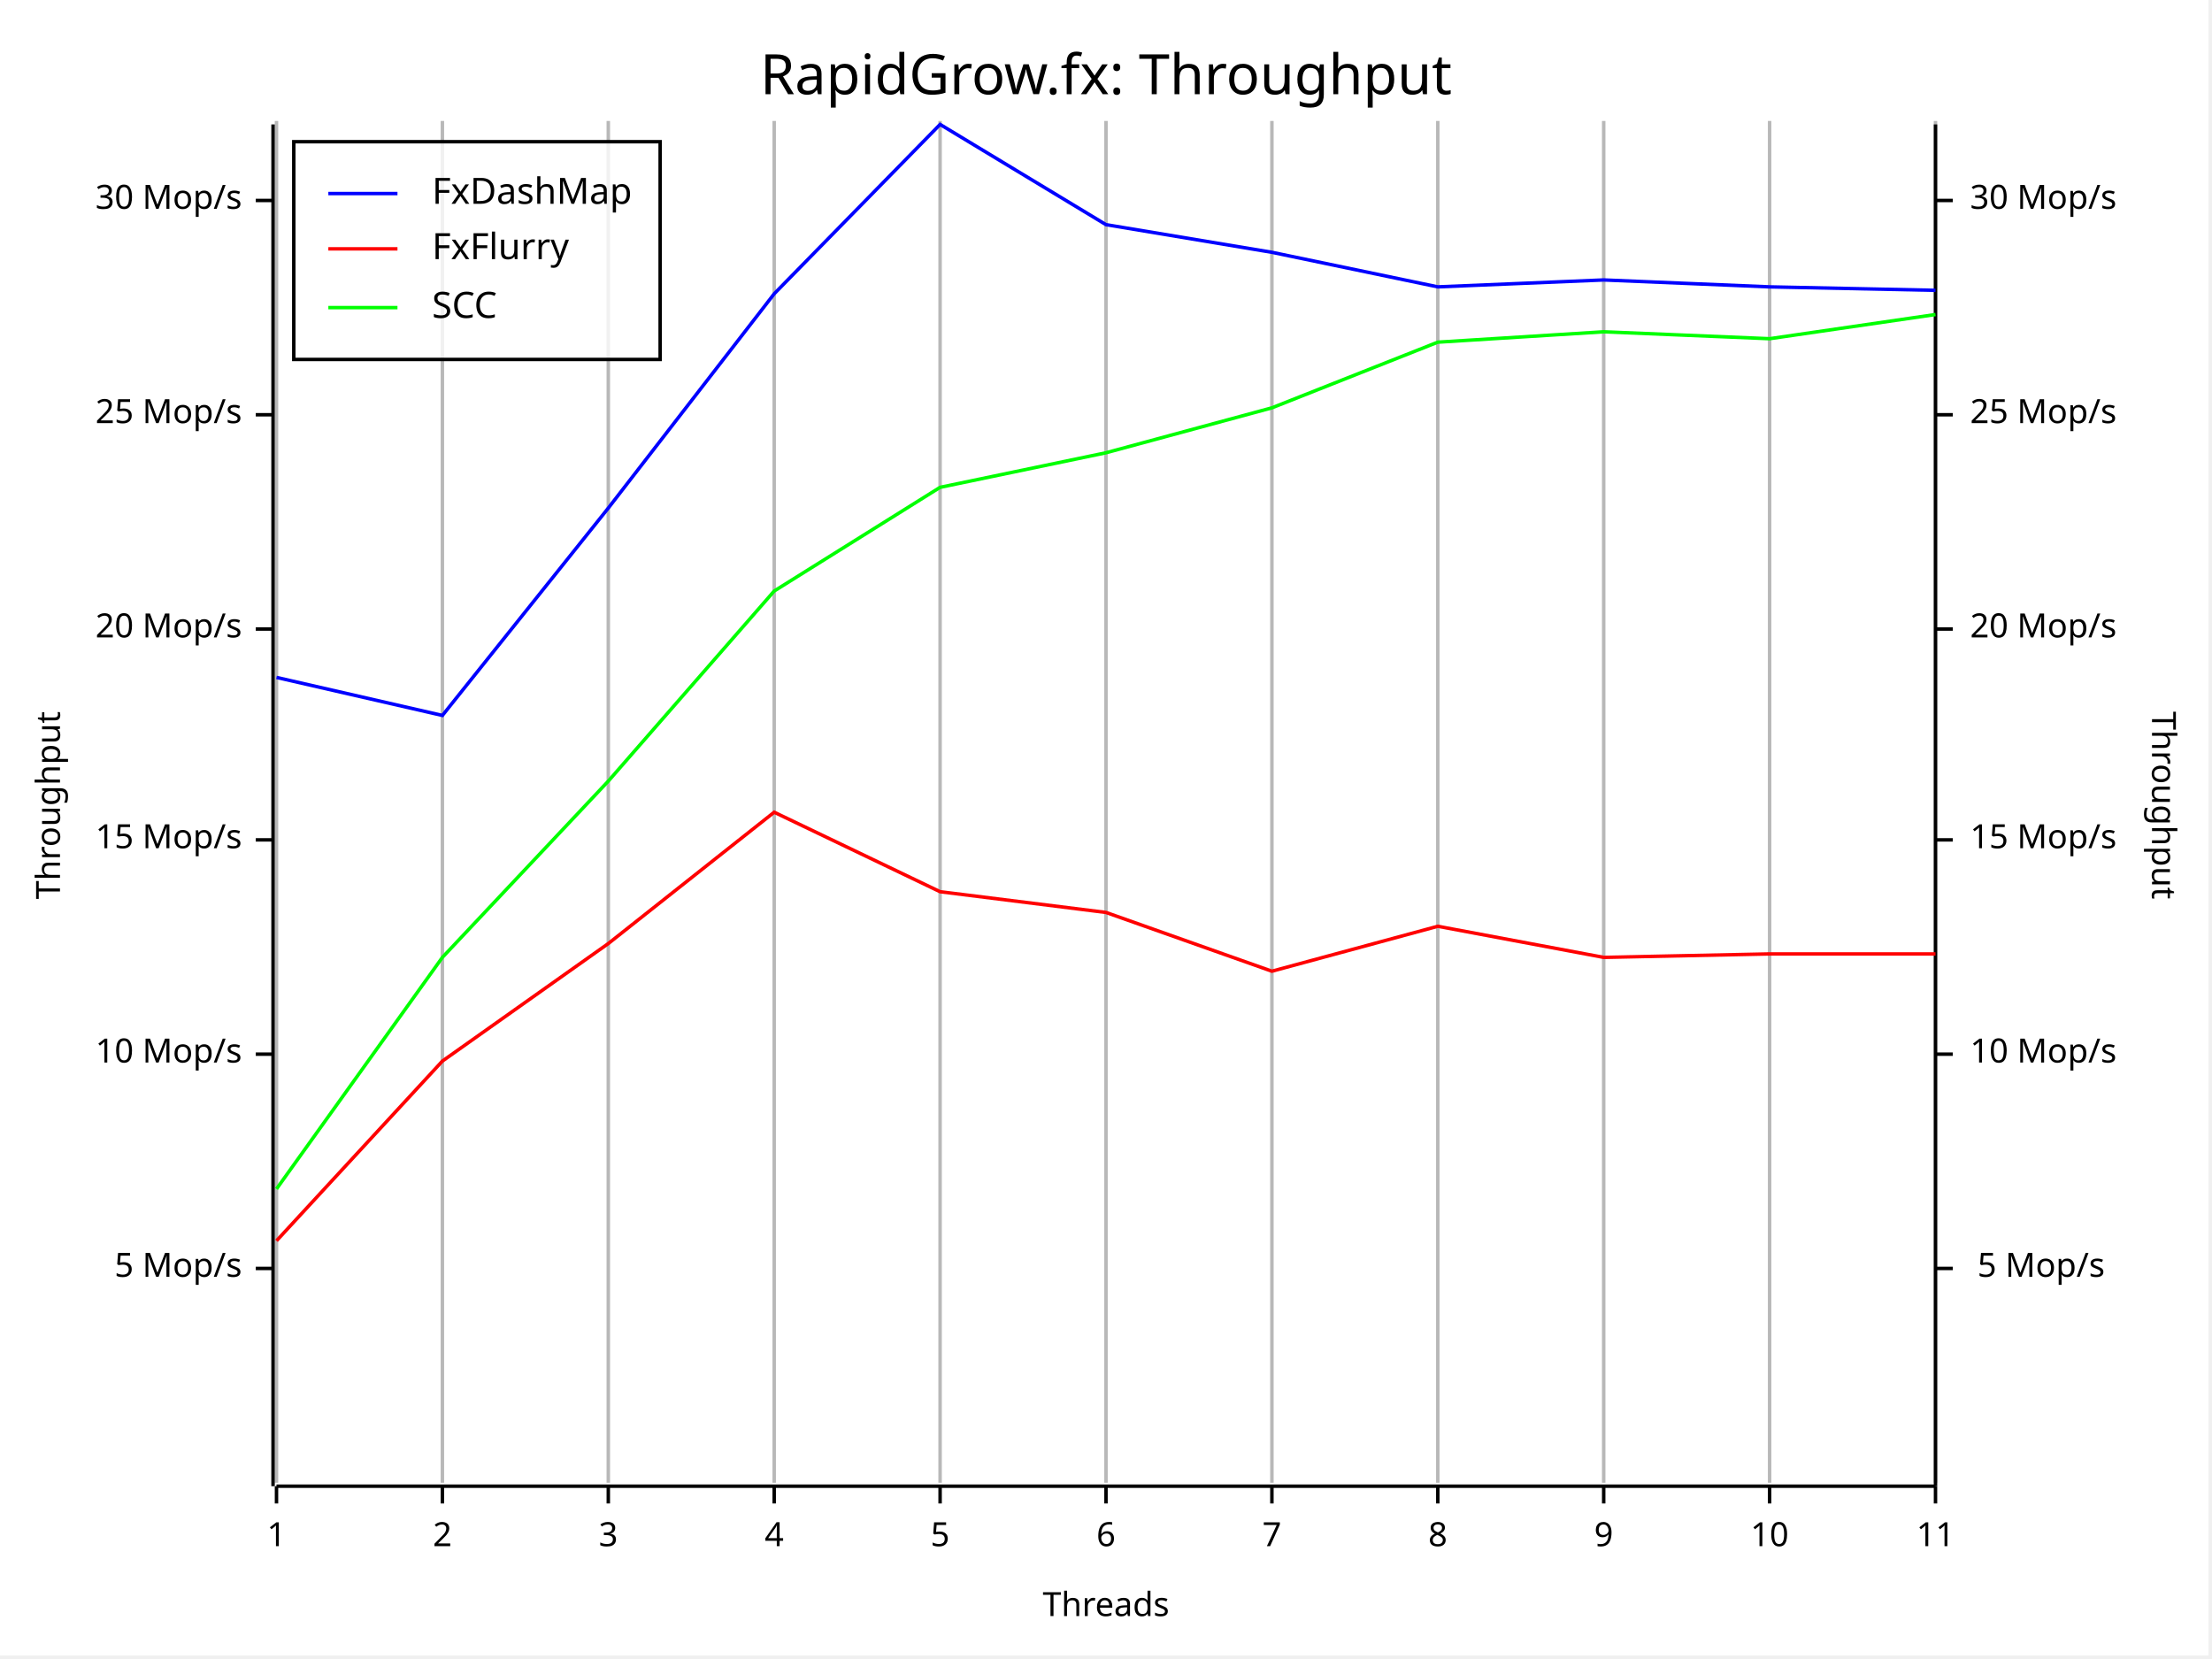
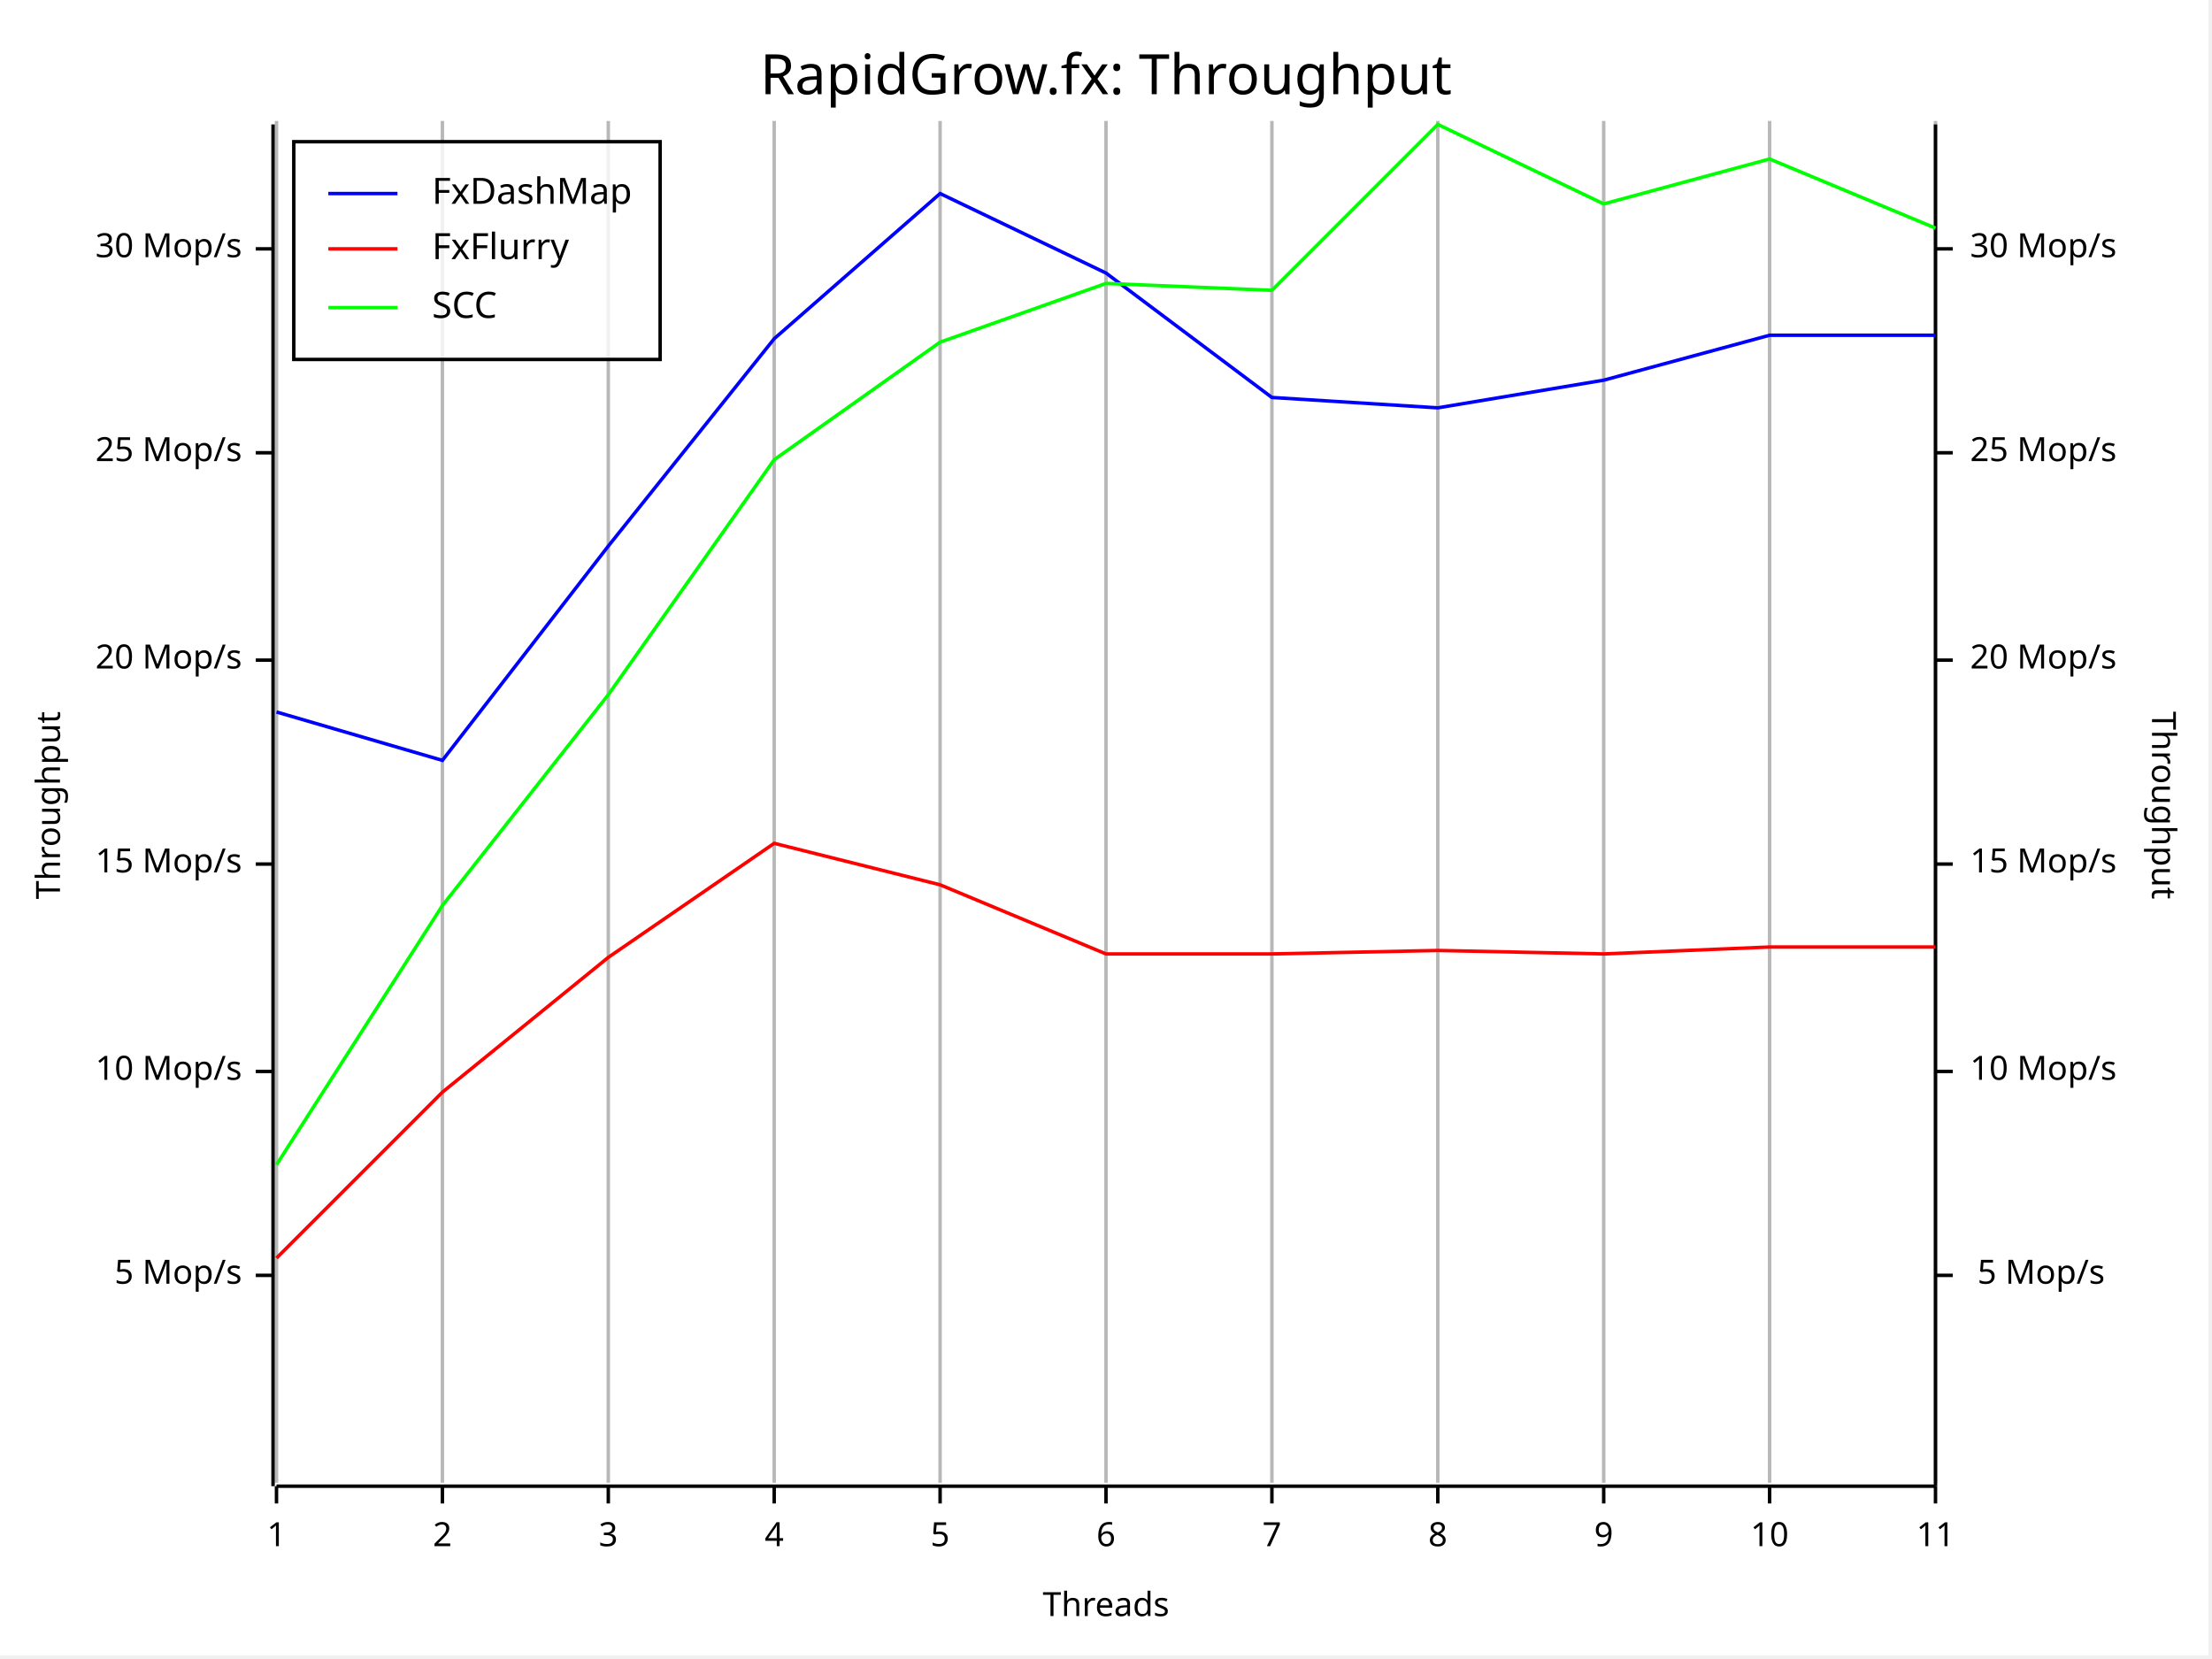
<svg xmlns="http://www.w3.org/2000/svg" width="640" height="480" viewBox="0 0 640 480">
  <rect x="0" y="0" width="639" height="479" opacity="1" fill="#FFFFFF" stroke="none" />
  <text x="320" y="15" dy="0.76em" text-anchor="middle" font-family="Fira Code" font-size="16.129" opacity="1" fill="#000000">
RapidGrow.fx: Throughput
</text>
  <line opacity="0.1" stroke="#000000" stroke-width="1" x1="80" y1="429" x2="80" y2="35" />
  <line opacity="0.1" stroke="#000000" stroke-width="1" x1="128" y1="429" x2="128" y2="35" />
  <line opacity="0.1" stroke="#000000" stroke-width="1" x1="176" y1="429" x2="176" y2="35" />
  <line opacity="0.1" stroke="#000000" stroke-width="1" x1="224" y1="429" x2="224" y2="35" />
  <line opacity="0.1" stroke="#000000" stroke-width="1" x1="272" y1="429" x2="272" y2="35" />
  <line opacity="0.1" stroke="#000000" stroke-width="1" x1="320" y1="429" x2="320" y2="35" />
  <line opacity="0.1" stroke="#000000" stroke-width="1" x1="368" y1="429" x2="368" y2="35" />
  <line opacity="0.1" stroke="#000000" stroke-width="1" x1="416" y1="429" x2="416" y2="35" />
  <line opacity="0.1" stroke="#000000" stroke-width="1" x1="464" y1="429" x2="464" y2="35" />
  <line opacity="0.1" stroke="#000000" stroke-width="1" x1="512" y1="429" x2="512" y2="35" />
  <line opacity="0.1" stroke="#000000" stroke-width="1" x1="560" y1="429" x2="560" y2="35" />
  <text x="10" y="233" dy="0.76em" text-anchor="middle" font-family="sans-serif" font-size="9.677" opacity="1" fill="#000000" transform="rotate(270, 10, 233)">
Throughput
</text>
  <text x="320" y="470" dy="-0.5ex" text-anchor="middle" font-family="sans-serif" font-size="9.677" opacity="1" fill="#000000">
Threads
</text>
  <text x="630" y="233" dy="0.76em" text-anchor="middle" font-family="sans-serif" font-size="9.677" opacity="1" fill="#000000" transform="rotate(90, 630, 233)">
Throughput
</text>
  <line opacity="0.2" stroke="#000000" stroke-width="1" x1="80" y1="429" x2="80" y2="35" />
  <line opacity="0.2" stroke="#000000" stroke-width="1" x1="128" y1="429" x2="128" y2="35" />
  <line opacity="0.2" stroke="#000000" stroke-width="1" x1="176" y1="429" x2="176" y2="35" />
  <line opacity="0.2" stroke="#000000" stroke-width="1" x1="224" y1="429" x2="224" y2="35" />
  <line opacity="0.2" stroke="#000000" stroke-width="1" x1="272" y1="429" x2="272" y2="35" />
  <line opacity="0.2" stroke="#000000" stroke-width="1" x1="320" y1="429" x2="320" y2="35" />
  <line opacity="0.2" stroke="#000000" stroke-width="1" x1="368" y1="429" x2="368" y2="35" />
  <line opacity="0.2" stroke="#000000" stroke-width="1" x1="416" y1="429" x2="416" y2="35" />
  <line opacity="0.2" stroke="#000000" stroke-width="1" x1="464" y1="429" x2="464" y2="35" />
  <line opacity="0.2" stroke="#000000" stroke-width="1" x1="512" y1="429" x2="512" y2="35" />
  <line opacity="0.2" stroke="#000000" stroke-width="1" x1="560" y1="429" x2="560" y2="35" />
  <polyline fill="none" opacity="1" stroke="#000000" stroke-width="1" points="79,36 79,430 " />
-   <text x="70" y="367" dy="0.5ex" text-anchor="end" font-family="sans-serif" font-size="9.677" opacity="1" fill="#000000">
+   <text x="70" y="369" dy="0.5ex" text-anchor="end" font-family="sans-serif" font-size="9.677" opacity="1" fill="#000000">
5 Mop/s
</text>
-   <polyline fill="none" opacity="1" stroke="#000000" stroke-width="1" points="74,367 79,367 " />
-   <text x="70" y="305" dy="0.5ex" text-anchor="end" font-family="sans-serif" font-size="9.677" opacity="1" fill="#000000">
+   <polyline fill="none" opacity="1" stroke="#000000" stroke-width="1" points="74,369 79,369 " />
+   <text x="70" y="310" dy="0.5ex" text-anchor="end" font-family="sans-serif" font-size="9.677" opacity="1" fill="#000000">
10 Mop/s
</text>
-   <polyline fill="none" opacity="1" stroke="#000000" stroke-width="1" points="74,305 79,305 " />
-   <text x="70" y="243" dy="0.5ex" text-anchor="end" font-family="sans-serif" font-size="9.677" opacity="1" fill="#000000">
+   <polyline fill="none" opacity="1" stroke="#000000" stroke-width="1" points="74,310 79,310 " />
+   <text x="70" y="250" dy="0.5ex" text-anchor="end" font-family="sans-serif" font-size="9.677" opacity="1" fill="#000000">
15 Mop/s
</text>
-   <polyline fill="none" opacity="1" stroke="#000000" stroke-width="1" points="74,243 79,243 " />
-   <text x="70" y="182" dy="0.5ex" text-anchor="end" font-family="sans-serif" font-size="9.677" opacity="1" fill="#000000">
+   <polyline fill="none" opacity="1" stroke="#000000" stroke-width="1" points="74,250 79,250 " />
+   <text x="70" y="191" dy="0.5ex" text-anchor="end" font-family="sans-serif" font-size="9.677" opacity="1" fill="#000000">
20 Mop/s
</text>
-   <polyline fill="none" opacity="1" stroke="#000000" stroke-width="1" points="74,182 79,182 " />
-   <text x="70" y="120" dy="0.5ex" text-anchor="end" font-family="sans-serif" font-size="9.677" opacity="1" fill="#000000">
+   <polyline fill="none" opacity="1" stroke="#000000" stroke-width="1" points="74,191 79,191 " />
+   <text x="70" y="131" dy="0.5ex" text-anchor="end" font-family="sans-serif" font-size="9.677" opacity="1" fill="#000000">
25 Mop/s
</text>
-   <polyline fill="none" opacity="1" stroke="#000000" stroke-width="1" points="74,120 79,120 " />
-   <text x="70" y="58" dy="0.5ex" text-anchor="end" font-family="sans-serif" font-size="9.677" opacity="1" fill="#000000">
+   <polyline fill="none" opacity="1" stroke="#000000" stroke-width="1" points="74,131 79,131 " />
+   <text x="70" y="72" dy="0.5ex" text-anchor="end" font-family="sans-serif" font-size="9.677" opacity="1" fill="#000000">
30 Mop/s
</text>
-   <polyline fill="none" opacity="1" stroke="#000000" stroke-width="1" points="74,58 79,58 " />
+   <polyline fill="none" opacity="1" stroke="#000000" stroke-width="1" points="74,72 79,72 " />
  <polyline fill="none" opacity="1" stroke="#000000" stroke-width="1" points="80,430 560,430 " />
  <text x="80" y="440" dy="0.76em" text-anchor="middle" font-family="sans-serif" font-size="9.677" opacity="1" fill="#000000">
1
</text>
  <polyline fill="none" opacity="1" stroke="#000000" stroke-width="1" points="80,430 80,435 " />
  <text x="128" y="440" dy="0.76em" text-anchor="middle" font-family="sans-serif" font-size="9.677" opacity="1" fill="#000000">
2
</text>
  <polyline fill="none" opacity="1" stroke="#000000" stroke-width="1" points="128,430 128,435 " />
  <text x="176" y="440" dy="0.76em" text-anchor="middle" font-family="sans-serif" font-size="9.677" opacity="1" fill="#000000">
3
</text>
  <polyline fill="none" opacity="1" stroke="#000000" stroke-width="1" points="176,430 176,435 " />
  <text x="224" y="440" dy="0.76em" text-anchor="middle" font-family="sans-serif" font-size="9.677" opacity="1" fill="#000000">
4
</text>
  <polyline fill="none" opacity="1" stroke="#000000" stroke-width="1" points="224,430 224,435 " />
  <text x="272" y="440" dy="0.76em" text-anchor="middle" font-family="sans-serif" font-size="9.677" opacity="1" fill="#000000">
5
</text>
  <polyline fill="none" opacity="1" stroke="#000000" stroke-width="1" points="272,430 272,435 " />
  <text x="320" y="440" dy="0.76em" text-anchor="middle" font-family="sans-serif" font-size="9.677" opacity="1" fill="#000000">
6
</text>
  <polyline fill="none" opacity="1" stroke="#000000" stroke-width="1" points="320,430 320,435 " />
  <text x="368" y="440" dy="0.76em" text-anchor="middle" font-family="sans-serif" font-size="9.677" opacity="1" fill="#000000">
7
</text>
  <polyline fill="none" opacity="1" stroke="#000000" stroke-width="1" points="368,430 368,435 " />
  <text x="416" y="440" dy="0.76em" text-anchor="middle" font-family="sans-serif" font-size="9.677" opacity="1" fill="#000000">
8
</text>
  <polyline fill="none" opacity="1" stroke="#000000" stroke-width="1" points="416,430 416,435 " />
  <text x="464" y="440" dy="0.76em" text-anchor="middle" font-family="sans-serif" font-size="9.677" opacity="1" fill="#000000">
9
</text>
  <polyline fill="none" opacity="1" stroke="#000000" stroke-width="1" points="464,430 464,435 " />
  <text x="512" y="440" dy="0.76em" text-anchor="middle" font-family="sans-serif" font-size="9.677" opacity="1" fill="#000000">
10
</text>
  <polyline fill="none" opacity="1" stroke="#000000" stroke-width="1" points="512,430 512,435 " />
  <text x="560" y="440" dy="0.76em" text-anchor="middle" font-family="sans-serif" font-size="9.677" opacity="1" fill="#000000">
11
</text>
  <polyline fill="none" opacity="1" stroke="#000000" stroke-width="1" points="560,430 560,435 " />
  <polyline fill="none" opacity="1" stroke="#000000" stroke-width="1" points="560,36 560,430 " />
-   <text x="609" y="367" dy="0.5ex" text-anchor="end" font-family="sans-serif" font-size="9.677" opacity="1" fill="#000000">
+   <text x="609" y="369" dy="0.5ex" text-anchor="end" font-family="sans-serif" font-size="9.677" opacity="1" fill="#000000">
5 Mop/s
</text>
-   <polyline fill="none" opacity="1" stroke="#000000" stroke-width="1" points="560,367 565,367 " />
-   <text x="570" y="305" dy="0.5ex" text-anchor="start" font-family="sans-serif" font-size="9.677" opacity="1" fill="#000000">
+   <polyline fill="none" opacity="1" stroke="#000000" stroke-width="1" points="560,369 565,369 " />
+   <text x="570" y="310" dy="0.5ex" text-anchor="start" font-family="sans-serif" font-size="9.677" opacity="1" fill="#000000">
10 Mop/s
</text>
-   <polyline fill="none" opacity="1" stroke="#000000" stroke-width="1" points="560,305 565,305 " />
-   <text x="570" y="243" dy="0.5ex" text-anchor="start" font-family="sans-serif" font-size="9.677" opacity="1" fill="#000000">
+   <polyline fill="none" opacity="1" stroke="#000000" stroke-width="1" points="560,310 565,310 " />
+   <text x="570" y="250" dy="0.5ex" text-anchor="start" font-family="sans-serif" font-size="9.677" opacity="1" fill="#000000">
15 Mop/s
</text>
-   <polyline fill="none" opacity="1" stroke="#000000" stroke-width="1" points="560,243 565,243 " />
-   <text x="570" y="182" dy="0.5ex" text-anchor="start" font-family="sans-serif" font-size="9.677" opacity="1" fill="#000000">
+   <polyline fill="none" opacity="1" stroke="#000000" stroke-width="1" points="560,250 565,250 " />
+   <text x="570" y="191" dy="0.5ex" text-anchor="start" font-family="sans-serif" font-size="9.677" opacity="1" fill="#000000">
20 Mop/s
</text>
-   <polyline fill="none" opacity="1" stroke="#000000" stroke-width="1" points="560,182 565,182 " />
-   <text x="570" y="120" dy="0.5ex" text-anchor="start" font-family="sans-serif" font-size="9.677" opacity="1" fill="#000000">
+   <polyline fill="none" opacity="1" stroke="#000000" stroke-width="1" points="560,191 565,191 " />
+   <text x="570" y="131" dy="0.5ex" text-anchor="start" font-family="sans-serif" font-size="9.677" opacity="1" fill="#000000">
25 Mop/s
</text>
-   <polyline fill="none" opacity="1" stroke="#000000" stroke-width="1" points="560,120 565,120 " />
-   <text x="570" y="58" dy="0.5ex" text-anchor="start" font-family="sans-serif" font-size="9.677" opacity="1" fill="#000000">
+   <polyline fill="none" opacity="1" stroke="#000000" stroke-width="1" points="560,131 565,131 " />
+   <text x="570" y="72" dy="0.5ex" text-anchor="start" font-family="sans-serif" font-size="9.677" opacity="1" fill="#000000">
30 Mop/s
</text>
-   <polyline fill="none" opacity="1" stroke="#000000" stroke-width="1" points="560,58 565,58 " />
-   <polyline fill="none" opacity="1" stroke="#0000FF" stroke-width="1" points="80,196 128,207 176,147 224,85 272,36 320,65 368,73 416,83 464,81 512,83 560,84 " />
-   <polyline fill="none" opacity="1" stroke="#FF0000" stroke-width="1" points="80,359 128,307 176,273 224,235 272,258 320,264 368,281 416,268 464,277 512,276 560,276 " />
-   <polyline fill="none" opacity="1" stroke="#00FF00" stroke-width="1" points="80,344 128,277 176,226 224,171 272,141 320,131 368,118 416,99 464,96 512,98 560,91 " />
+   <polyline fill="none" opacity="1" stroke="#000000" stroke-width="1" points="560,72 565,72 " />
+   <polyline fill="none" opacity="1" stroke="#0000FF" stroke-width="1" points="80,206 128,220 176,158 224,98 272,56 320,79 368,115 416,118 464,110 512,97 560,97 " />
+   <polyline fill="none" opacity="1" stroke="#FF0000" stroke-width="1" points="80,364 128,316 176,277 224,244 272,256 320,276 368,276 416,275 464,276 512,274 560,274 " />
+   <polyline fill="none" opacity="1" stroke="#00FF00" stroke-width="1" points="80,337 128,262 176,201 224,133 272,99 320,82 368,84 416,36 464,59 512,46 560,66 " />
  <rect x="85" y="41" width="106" height="63" opacity="0.8" fill="#FFFFFF" stroke="none" />
  <rect x="85" y="41" width="106" height="63" opacity="1" fill="none" stroke="#000000" />
  <text x="125" y="51" dy="0.76em" text-anchor="start" font-family="Fira Code" font-size="10.484" opacity="1" fill="#000000">
FxDashMap
</text>
  <text x="125" y="67" dy="0.76em" text-anchor="start" font-family="Fira Code" font-size="10.484" opacity="1" fill="#000000">
FxFlurry
</text>
  <text x="125" y="84" dy="0.76em" text-anchor="start" font-family="Fira Code" font-size="10.484" opacity="1" fill="#000000">
SCC
</text>
  <polyline fill="none" opacity="1" stroke="#0000FF" stroke-width="1" points="95,56 115,56 " />
  <polyline fill="none" opacity="1" stroke="#FF0000" stroke-width="1" points="95,72 115,72 " />
  <polyline fill="none" opacity="1" stroke="#00FF00" stroke-width="1" points="95,89 115,89 " />
</svg>
